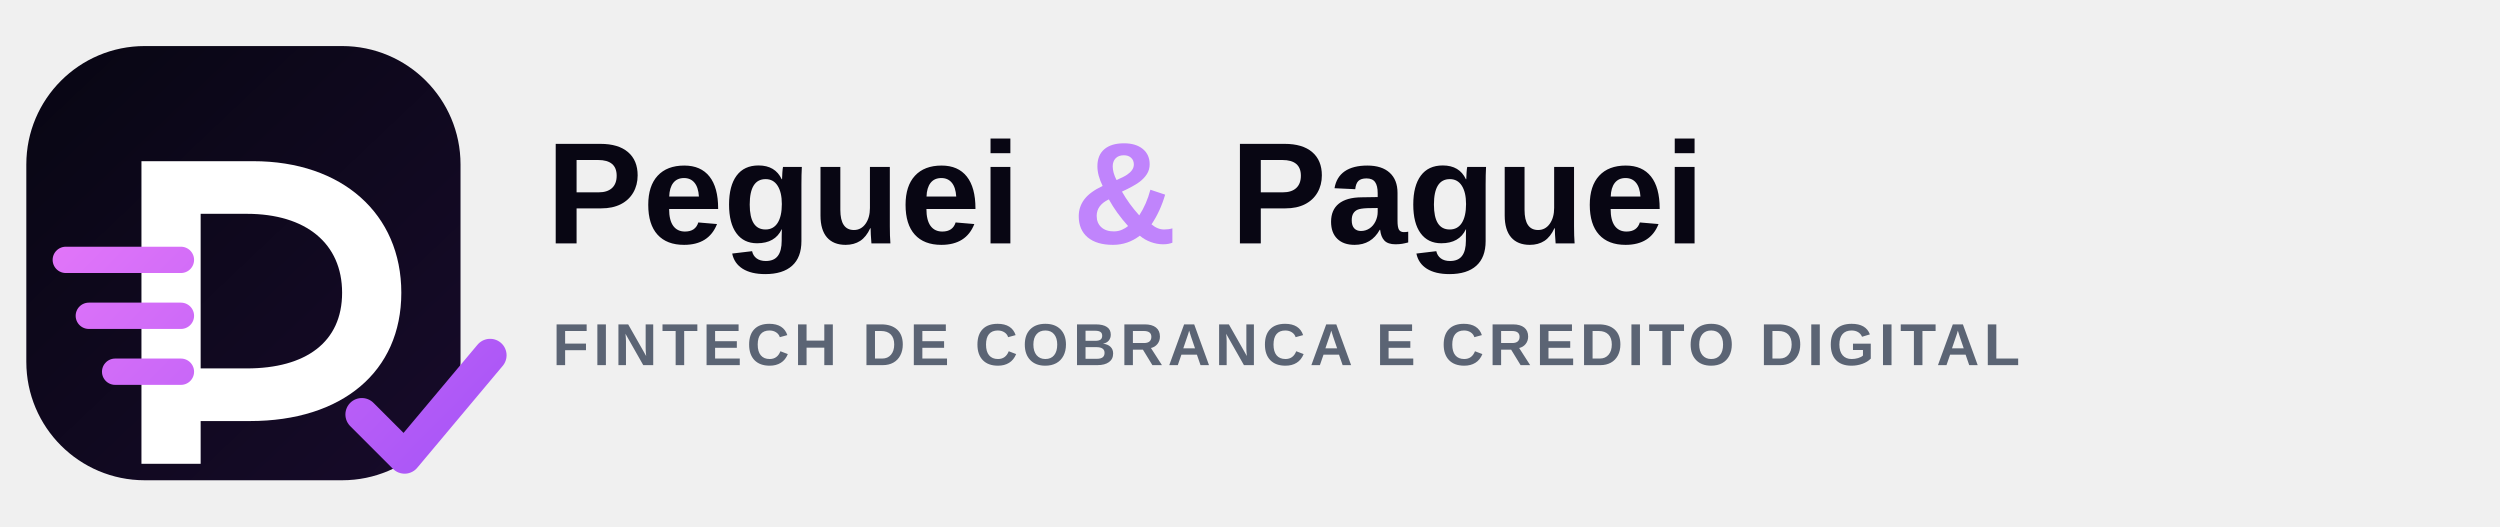
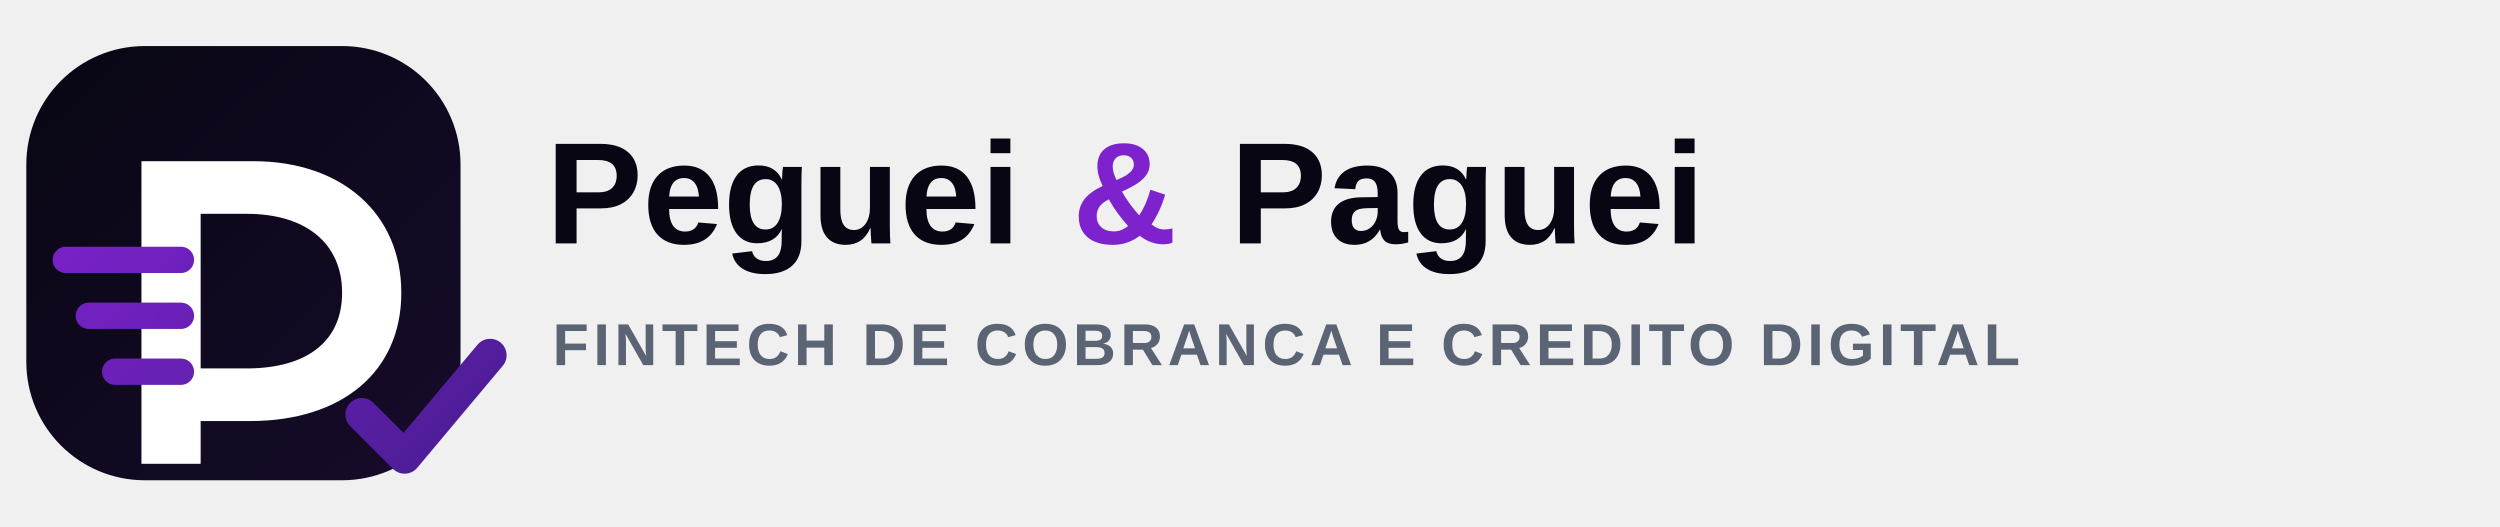
<svg xmlns="http://www.w3.org/2000/svg" width="760" height="160" viewBox="0 0 760 160" fill="none">
  <defs>
    <linearGradient id="markBg" x1="12" y1="14" x2="137" y2="146" gradientUnits="userSpaceOnUse">
      <stop stop-color="#080613" />
      <stop offset="1" stop-color="#170B2A" />
    </linearGradient>
    <linearGradient id="neon" x1="40" y1="28" x2="148" y2="134" gradientUnits="userSpaceOnUse">
-       <stop stop-color="#E879F9" />
-       <stop offset="1" stop-color="#A855F7" />
+       <stop stop-color="#7E22CE" />
+       <stop offset="1" stop-color="#4C1D95" />
    </linearGradient>
  </defs>
  <rect x="8" y="14" width="132" height="132" rx="36" fill="url(#markBg)" />
  <path d="M43 49H77C104 49 122 65 122 89C122 113 104 128 76 128H61V141H43V49ZM61 65V112H75C93 112 104 104 104 89C104 74 93 65 75 65H61Z" fill="white" />
  <path d="M55 79H20" stroke="url(#neon)" stroke-width="8" stroke-linecap="round" />
  <path d="M55 96H27" stroke="url(#neon)" stroke-width="8" stroke-linecap="round" />
  <path d="M55 113H35" stroke="url(#neon)" stroke-width="8" stroke-linecap="round" />
  <path d="M110 126L123 139L149 108" stroke="url(#neon)" stroke-width="10" stroke-linecap="round" stroke-linejoin="round" />
  <text x="166" y="74" fill="#080613" font-family="Segoe UI, Arial, sans-serif" font-size="44" font-weight="850">Peguei</text>
-   <text x="326" y="74" fill="#C084FC" font-family="Segoe UI, Arial, sans-serif" font-size="44" font-weight="850">&amp;</text>
+   <text x="326" y="74" fill="#7E22CE" font-family="Segoe UI, Arial, sans-serif" font-size="44" font-weight="850">&amp;</text>
  <text x="374" y="74" fill="#080613" font-family="Segoe UI, Arial, sans-serif" font-size="44" font-weight="850">Paguei</text>
  <text x="168" y="111" fill="#5B6474" font-family="Segoe UI, Arial, sans-serif" font-size="18" font-weight="650" letter-spacing="1.4">FINTECH DE COBRANCA E CREDITO DIGITAL</text>
</svg>
